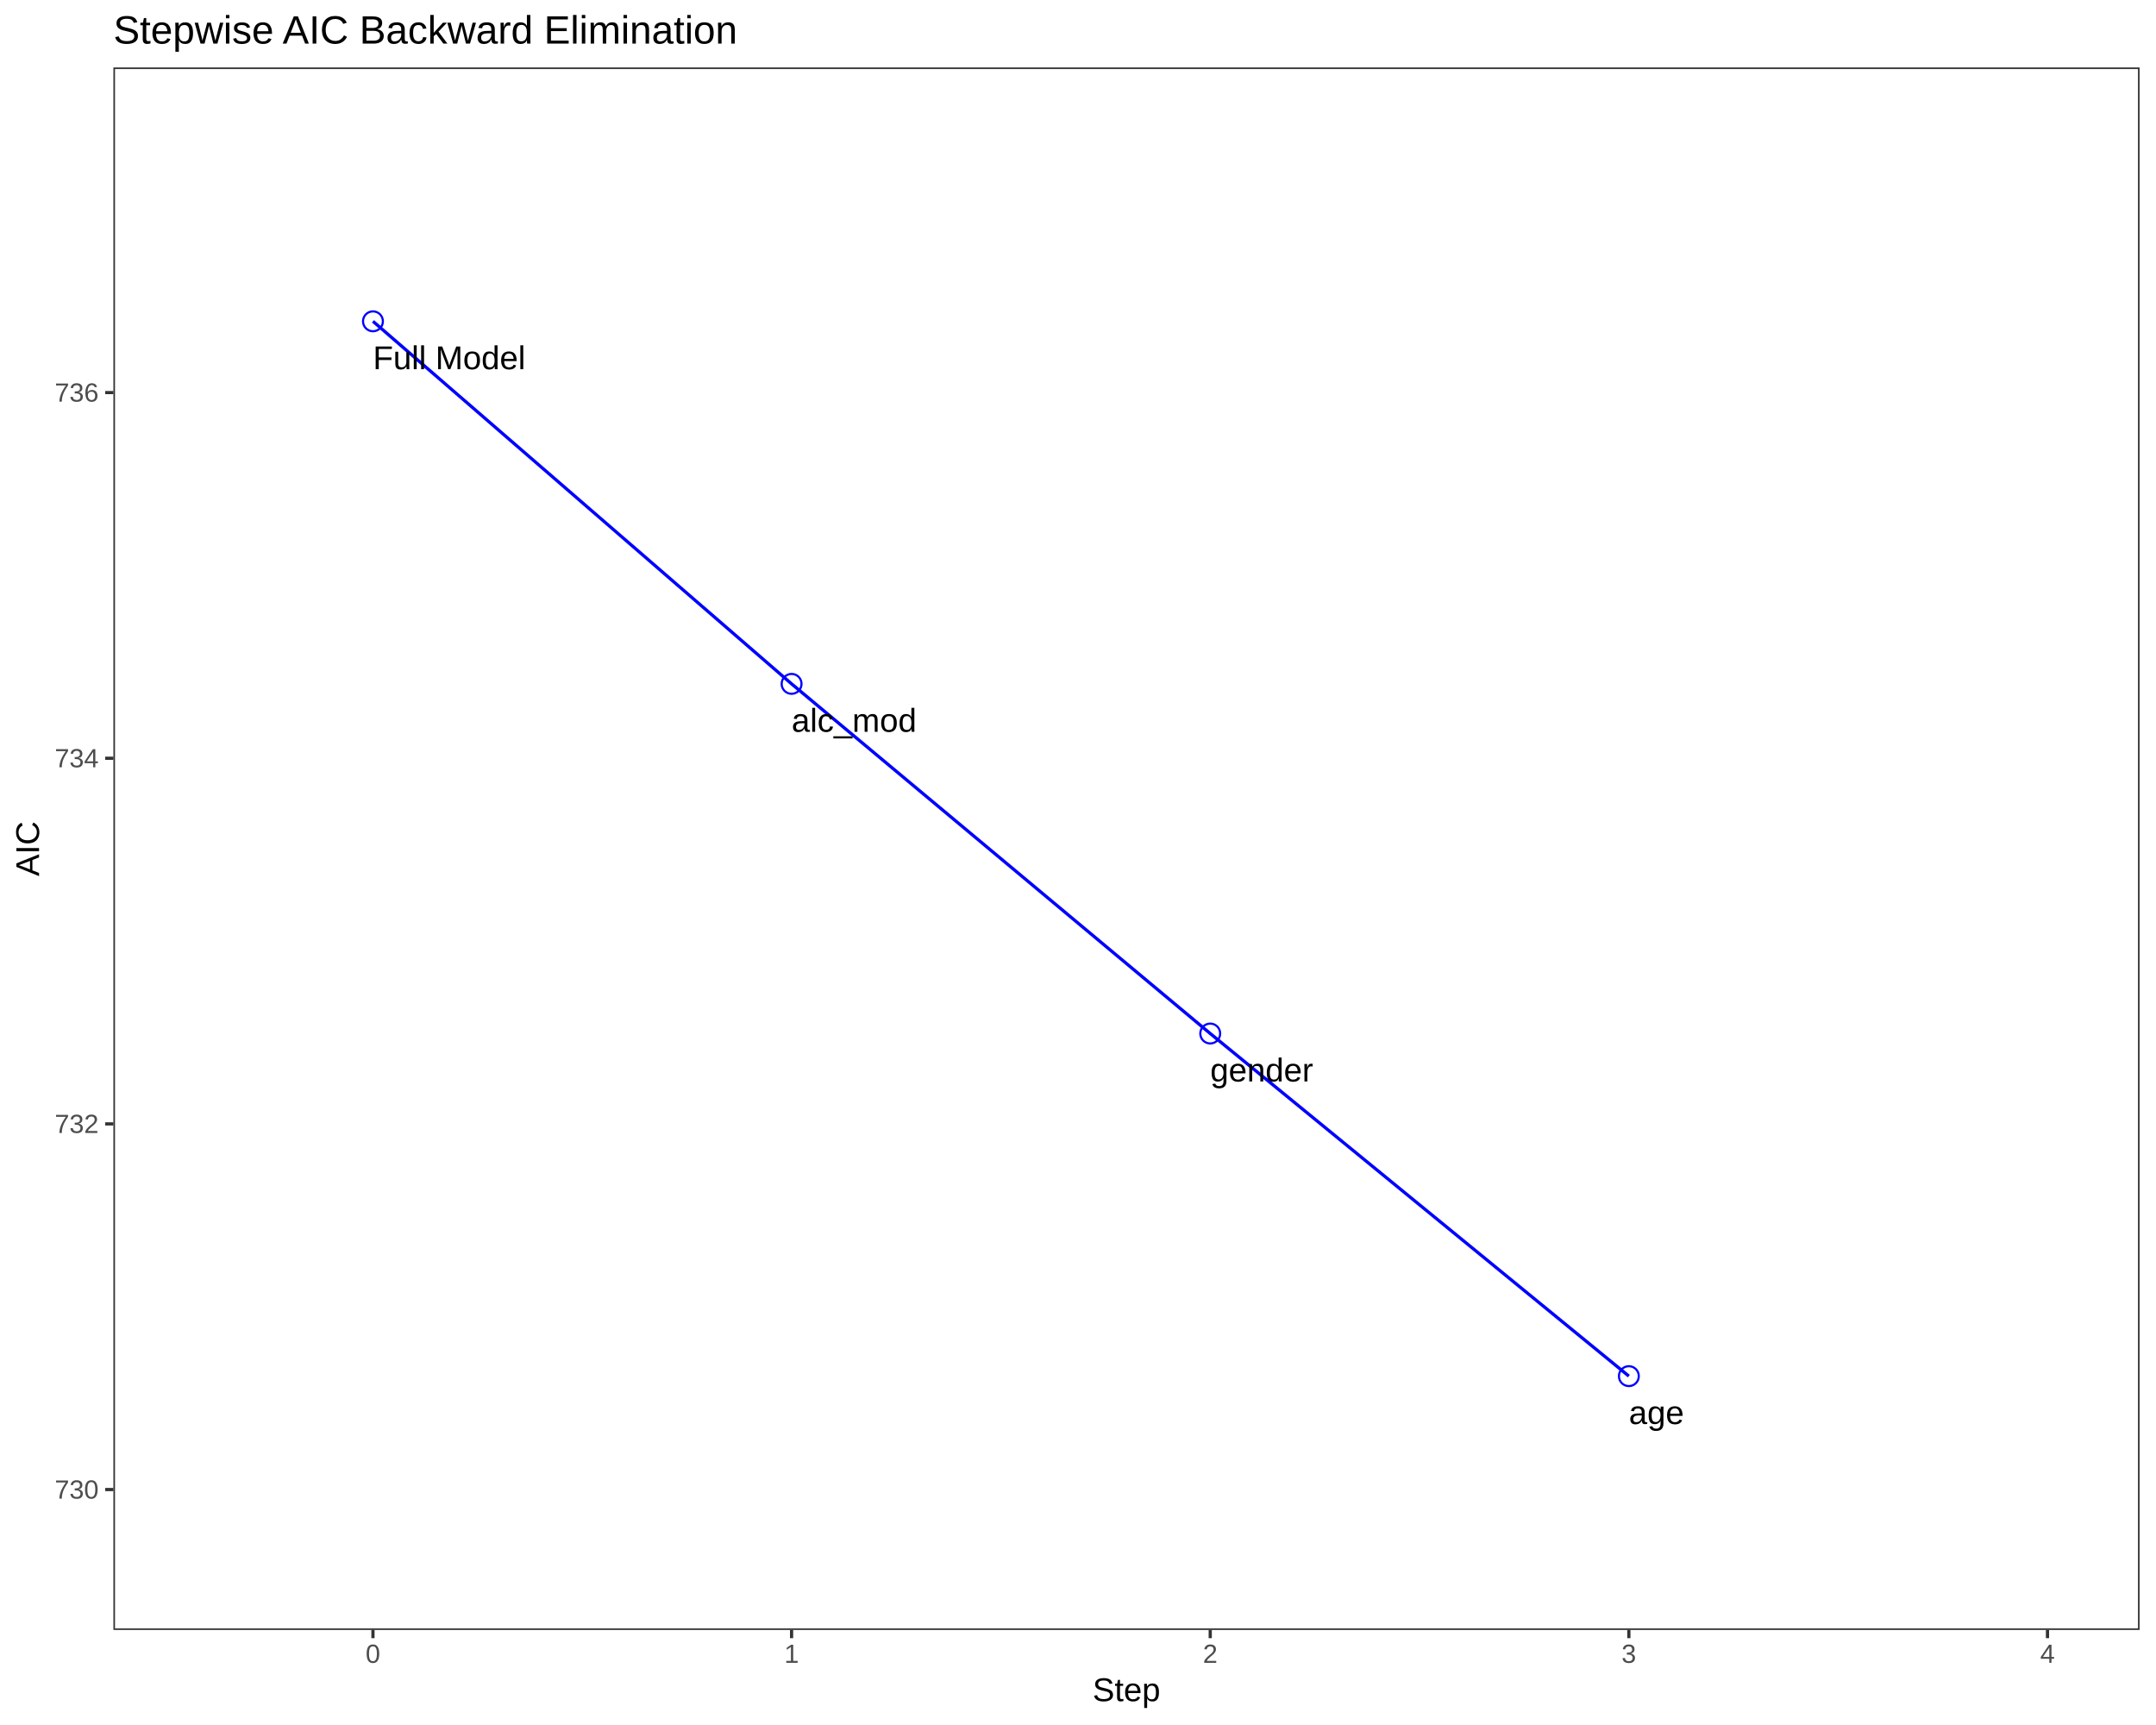
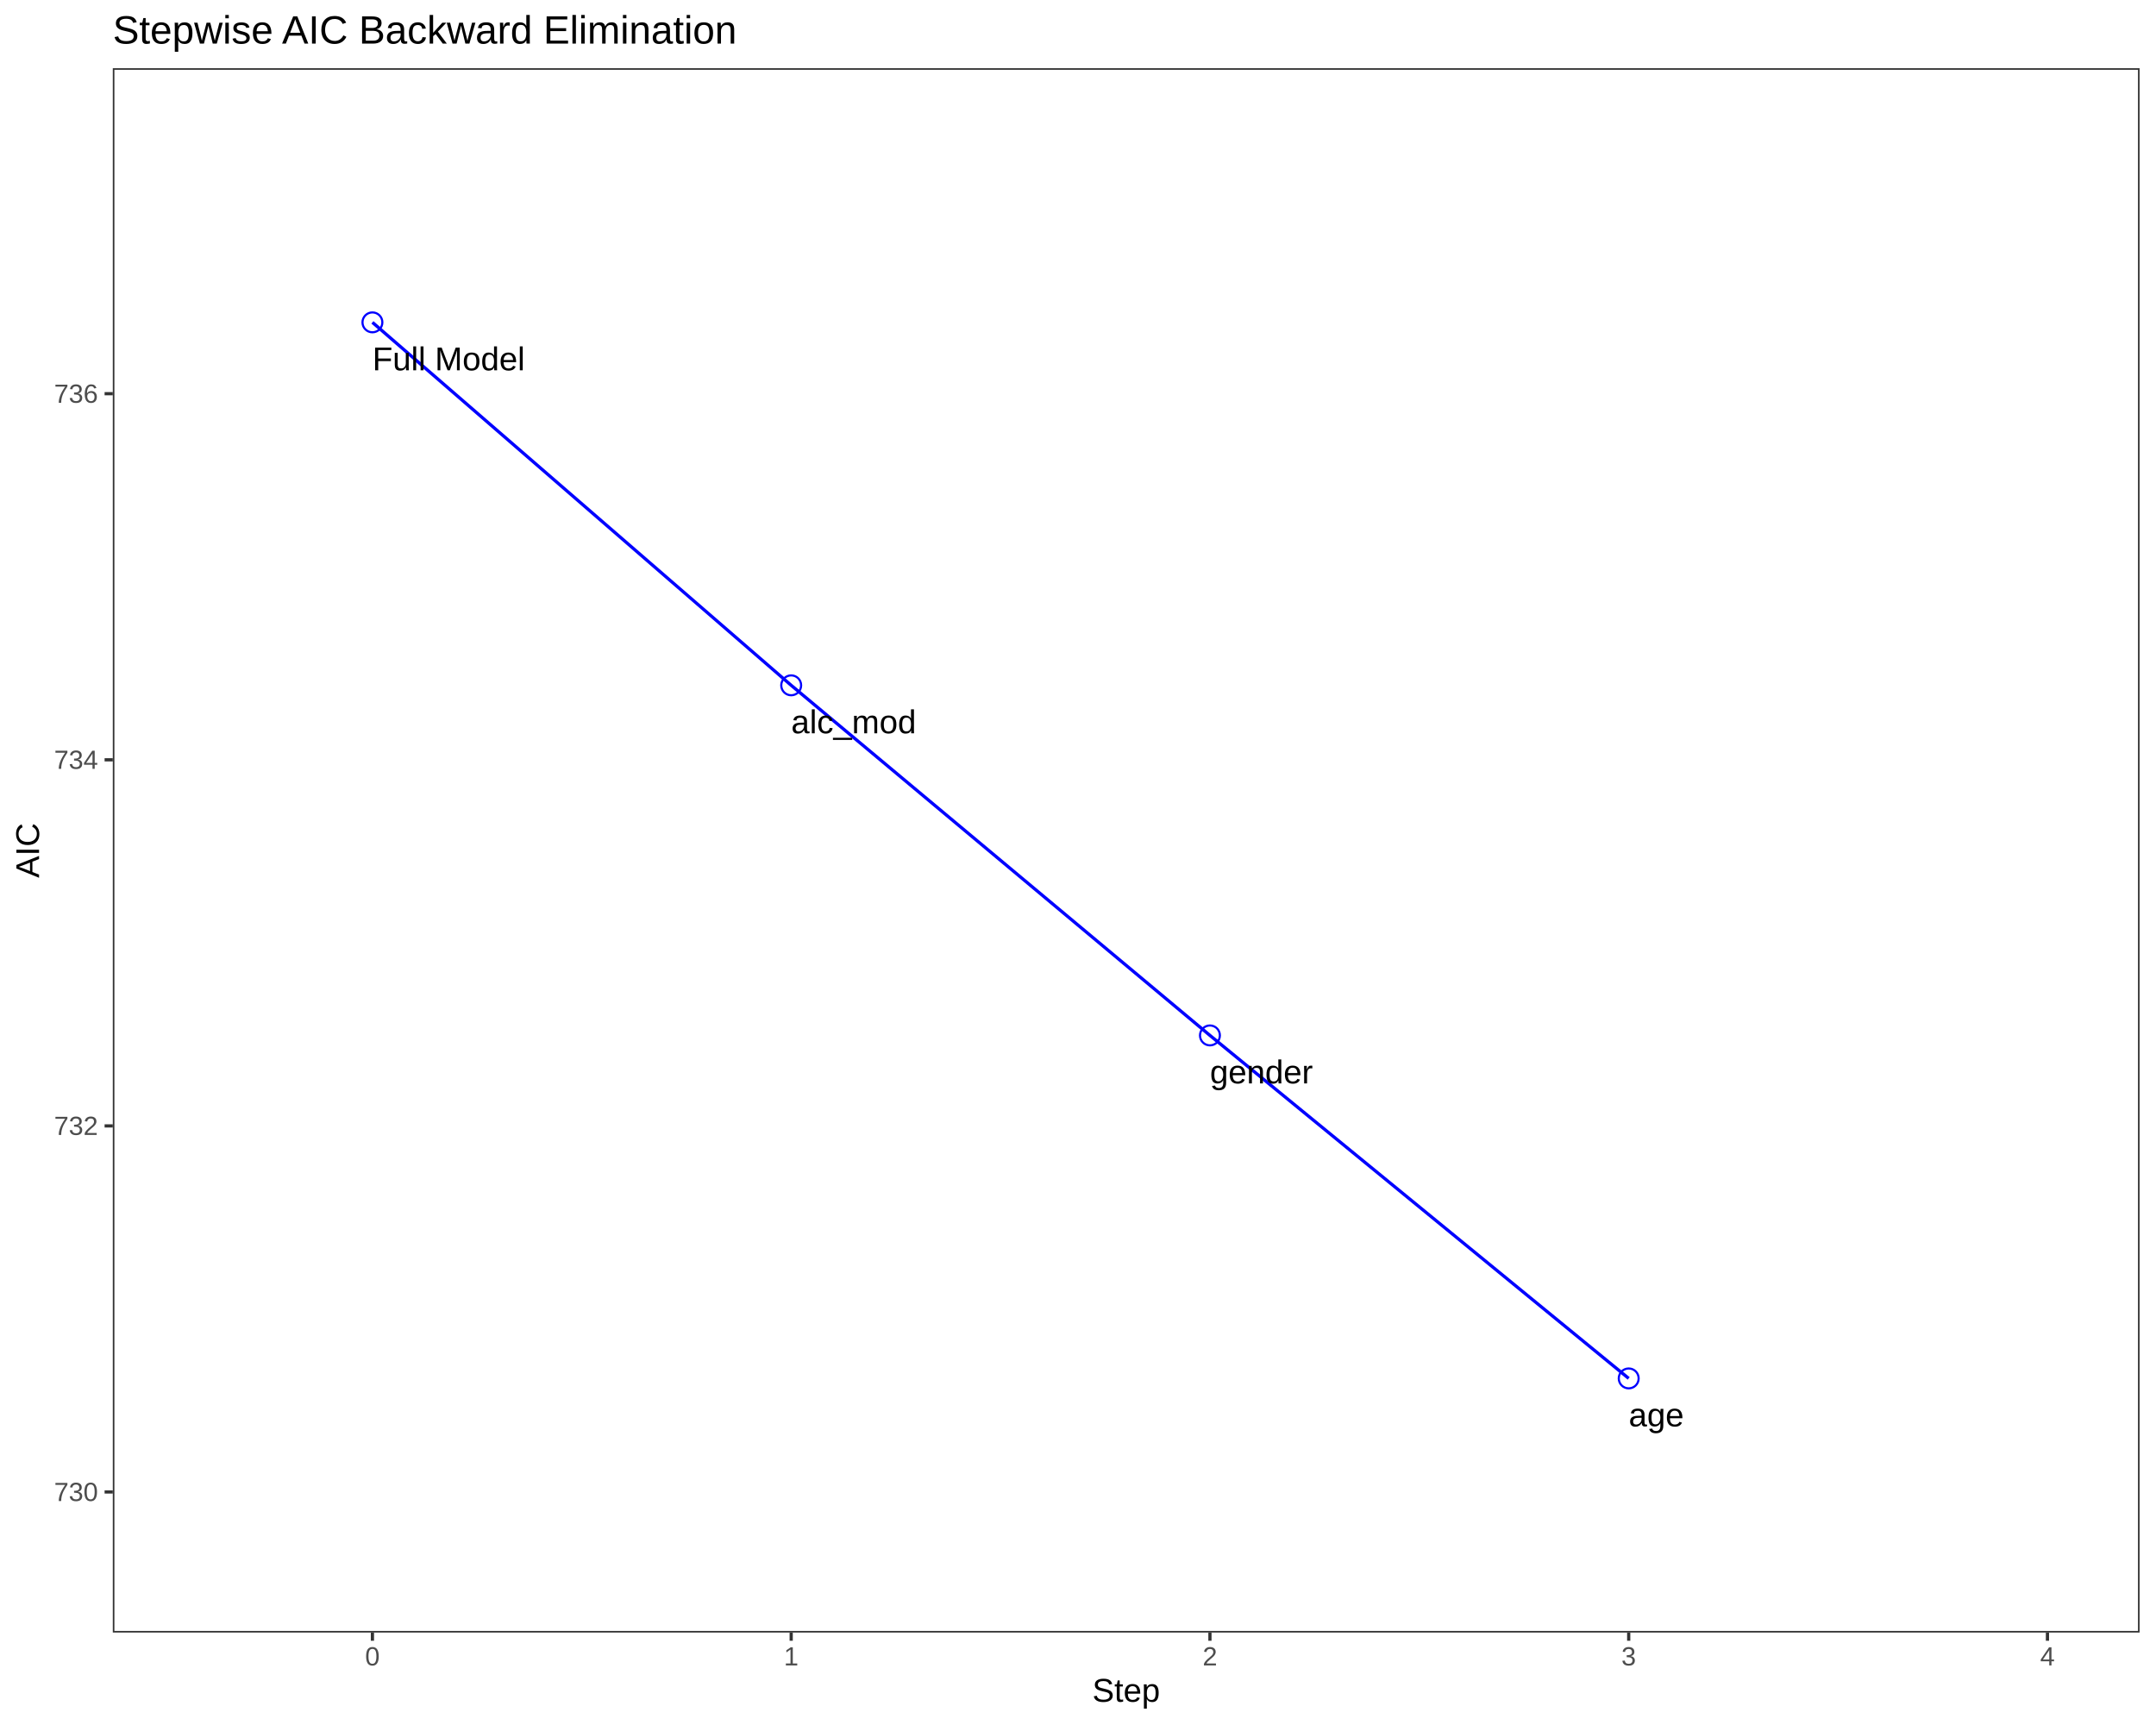
<svg xmlns="http://www.w3.org/2000/svg" viewBox="0 0 720.00 576.00">
  <defs>
    <style type="text/css">
    line, polyline, polygon, path, rect, circle {
      fill: none;
      stroke: #000000;
      stroke-linecap: round;
      stroke-linejoin: round;
      stroke-miterlimit: 10.00;
    }
  </style>
  </defs>
  <rect width="100%" height="100%" style="stroke: none; fill: #FFFFFF;" />
  <rect x="0.00" y="0.00" width="720.00" height="576.00" style="stroke-width: 1.07; stroke: #FFFFFF; fill: #FFFFFF;" />
  <defs>
-     <clipPath id="cpMzcuODd8NzE0LjUyfDU0NC4yN3wyMi41Mg==">
-       <rect x="37.87" y="22.52" width="676.65" height="521.75" />
+     <clipPath id="cpMzcuNjd8NzE0LjUyfDU0NS4xM3wyMi43Nw==">
+       <rect x="37.67" y="22.77" width="676.85" height="522.36" />
    </clipPath>
  </defs>
-   <rect x="37.87" y="22.52" width="676.65" height="521.75" style="stroke-width: 1.07; stroke: none; fill: #FFFFFF;" clip-path="url(#cpMzcuODd8NzE0LjUyfDU0NC4yN3wyMi41Mg==)" />
-   <polyline points="124.55,107.29 264.35,228.35 404.16,345.11 543.96,459.51 " style="stroke-width: 1.07; stroke: #0000FF; stroke-linecap: butt;" clip-path="url(#cpMzcuODd8NzE0LjUyfDU0NC4yN3wyMi41Mg==)" />
-   <circle cx="124.55" cy="107.29" r="2.49pt" style="stroke-width: 0.71; stroke: #0000FF;" clip-path="url(#cpMzcuODd8NzE0LjUyfDU0NC4yN3wyMi41Mg==)" />
-   <circle cx="264.35" cy="228.35" r="2.49pt" style="stroke-width: 0.71; stroke: #0000FF;" clip-path="url(#cpMzcuODd8NzE0LjUyfDU0NC4yN3wyMi41Mg==)" />
-   <circle cx="404.16" cy="345.11" r="2.49pt" style="stroke-width: 0.71; stroke: #0000FF;" clip-path="url(#cpMzcuODd8NzE0LjUyfDU0NC4yN3wyMi41Mg==)" />
-   <circle cx="543.96" cy="459.51" r="2.49pt" style="stroke-width: 0.71; stroke: #0000FF;" clip-path="url(#cpMzcuODd8NzE0LjUyfDU0NC4yN3wyMi41Mg==)" />
-   <g clip-path="url(#cpMzcuODd8NzE0LjUyfDU0NC4yN3wyMi41Mg==)">
-     <text x="124.55" y="123.29" style="font-size: 11.04px; font-family: Liberation Sans;" textLength="50.91px" lengthAdjust="spacingAndGlyphs">Full Model</text>
+   <rect x="37.67" y="22.77" width="676.85" height="522.36" style="stroke-width: 1.07; stroke: none; fill: #FFFFFF;" clip-path="url(#cpMzcuNjd8NzE0LjUyfDU0NS4xM3wyMi43Nw==)" />
+   <polyline points="124.37,107.64 264.22,228.84 404.06,345.74 543.91,460.27 " style="stroke-width: 1.07; stroke: #0000FF; stroke-linecap: butt;" clip-path="url(#cpMzcuNjd8NzE0LjUyfDU0NS4xM3wyMi43Nw==)" />
+   <circle cx="124.37" cy="107.64" r="2.49pt" style="stroke-width: 0.71; stroke: #0000FF;" clip-path="url(#cpMzcuNjd8NzE0LjUyfDU0NS4xM3wyMi43Nw==)" />
+   <circle cx="264.22" cy="228.84" r="2.49pt" style="stroke-width: 0.71; stroke: #0000FF;" clip-path="url(#cpMzcuNjd8NzE0LjUyfDU0NS4xM3wyMi43Nw==)" />
+   <circle cx="404.06" cy="345.74" r="2.49pt" style="stroke-width: 0.71; stroke: #0000FF;" clip-path="url(#cpMzcuNjd8NzE0LjUyfDU0NS4xM3wyMi43Nw==)" />
+   <circle cx="543.91" cy="460.27" r="2.49pt" style="stroke-width: 0.71; stroke: #0000FF;" clip-path="url(#cpMzcuNjd8NzE0LjUyfDU0NS4xM3wyMi43Nw==)" />
+   <g clip-path="url(#cpMzcuNjd8NzE0LjUyfDU0NS4xM3wyMi43Nw==)">
+     <text x="124.37" y="123.66" style="font-size: 11.04px; font-family: Liberation Sans;" textLength="50.91px" lengthAdjust="spacingAndGlyphs">Full Model</text>
  </g>
-   <g clip-path="url(#cpMzcuODd8NzE0LjUyfDU0NC4yN3wyMi41Mg==)">
-     <text x="264.35" y="244.36" style="font-size: 11.04px; font-family: Liberation Sans;" textLength="41.72px" lengthAdjust="spacingAndGlyphs">alc_mod</text>
+   <g clip-path="url(#cpMzcuNjd8NzE0LjUyfDU0NS4xM3wyMi43Nw==)">
+     <text x="264.22" y="244.86" style="font-size: 11.04px; font-family: Liberation Sans;" textLength="41.72px" lengthAdjust="spacingAndGlyphs">alc_mod</text>
  </g>
-   <g clip-path="url(#cpMzcuODd8NzE0LjUyfDU0NC4yN3wyMi41Mg==)">
-     <text x="404.16" y="361.12" style="font-size: 11.04px; font-family: Liberation Sans;" textLength="34.38px" lengthAdjust="spacingAndGlyphs">gender</text>
+   <g clip-path="url(#cpMzcuNjd8NzE0LjUyfDU0NS4xM3wyMi43Nw==)">
+     <text x="404.06" y="361.76" style="font-size: 11.04px; font-family: Liberation Sans;" textLength="34.38px" lengthAdjust="spacingAndGlyphs">gender</text>
  </g>
-   <g clip-path="url(#cpMzcuODd8NzE0LjUyfDU0NC4yN3wyMi41Mg==)">
-     <text x="543.96" y="475.51" style="font-size: 11.04px; font-family: Liberation Sans;" textLength="18.42px" lengthAdjust="spacingAndGlyphs">age</text>
+   <g clip-path="url(#cpMzcuNjd8NzE0LjUyfDU0NS4xM3wyMi43Nw==)">
+     <text x="543.91" y="476.29" style="font-size: 11.04px; font-family: Liberation Sans;" textLength="18.42px" lengthAdjust="spacingAndGlyphs">age</text>
  </g>
-   <rect x="37.87" y="22.52" width="676.65" height="521.75" style="stroke-width: 1.07; stroke: #333333;" clip-path="url(#cpMzcuODd8NzE0LjUyfDU0NC4yN3wyMi41Mg==)" />
+   <rect x="37.67" y="22.77" width="676.85" height="522.36" style="stroke-width: 1.07; stroke: #333333;" clip-path="url(#cpMzcuNjd8NzE0LjUyfDU0NS4xM3wyMi43Nw==)" />
  <defs>
    <clipPath id="cpMC4wMHw3MjAuMDB8NTc2LjAwfDAuMDA=">
      <rect x="0.00" y="0.00" width="720.00" height="576.00" />
    </clipPath>
  </defs>
  <g clip-path="url(#cpMC4wMHw3MjAuMDB8NTc2LjAwfDAuMDA=)">
-     <text x="18.27" y="500.41" style="font-size: 8.80px; fill: #4D4D4D; font-family: Liberation Sans;" textLength="14.67px" lengthAdjust="spacingAndGlyphs">730</text>
+     <text x="18.06" y="501.21" style="font-size: 8.80px; fill: #4D4D4D; font-family: Liberation Sans;" textLength="14.67px" lengthAdjust="spacingAndGlyphs">730</text>
  </g>
  <g clip-path="url(#cpMC4wMHw3MjAuMDB8NTc2LjAwfDAuMDA=)">
-     <text x="18.27" y="378.31" style="font-size: 8.80px; fill: #4D4D4D; font-family: Liberation Sans;" textLength="14.67px" lengthAdjust="spacingAndGlyphs">732</text>
+     <text x="18.06" y="378.97" style="font-size: 8.80px; fill: #4D4D4D; font-family: Liberation Sans;" textLength="14.67px" lengthAdjust="spacingAndGlyphs">732</text>
  </g>
  <g clip-path="url(#cpMC4wMHw3MjAuMDB8NTc2LjAwfDAuMDA=)">
-     <text x="18.27" y="256.21" style="font-size: 8.80px; fill: #4D4D4D; font-family: Liberation Sans;" textLength="14.67px" lengthAdjust="spacingAndGlyphs">734</text>
+     <text x="18.06" y="256.73" style="font-size: 8.80px; fill: #4D4D4D; font-family: Liberation Sans;" textLength="14.67px" lengthAdjust="spacingAndGlyphs">734</text>
  </g>
  <g clip-path="url(#cpMC4wMHw3MjAuMDB8NTc2LjAwfDAuMDA=)">
-     <text x="18.27" y="134.11" style="font-size: 8.80px; fill: #4D4D4D; font-family: Liberation Sans;" textLength="14.67px" lengthAdjust="spacingAndGlyphs">736</text>
+     <text x="18.06" y="134.49" style="font-size: 8.80px; fill: #4D4D4D; font-family: Liberation Sans;" textLength="14.67px" lengthAdjust="spacingAndGlyphs">736</text>
  </g>
-   <polyline points="35.13,497.38 37.87,497.38 " style="stroke-width: 1.07; stroke: #333333; stroke-linecap: butt;" clip-path="url(#cpMC4wMHw3MjAuMDB8NTc2LjAwfDAuMDA=)" />
-   <polyline points="35.13,375.28 37.87,375.28 " style="stroke-width: 1.07; stroke: #333333; stroke-linecap: butt;" clip-path="url(#cpMC4wMHw3MjAuMDB8NTc2LjAwfDAuMDA=)" />
-   <polyline points="35.13,253.19 37.87,253.19 " style="stroke-width: 1.07; stroke: #333333; stroke-linecap: butt;" clip-path="url(#cpMC4wMHw3MjAuMDB8NTc2LjAwfDAuMDA=)" />
-   <polyline points="35.13,131.09 37.87,131.09 " style="stroke-width: 1.07; stroke: #333333; stroke-linecap: butt;" clip-path="url(#cpMC4wMHw3MjAuMDB8NTc2LjAwfDAuMDA=)" />
-   <polyline points="124.55,547.01 124.55,544.27 " style="stroke-width: 1.07; stroke: #333333; stroke-linecap: butt;" clip-path="url(#cpMC4wMHw3MjAuMDB8NTc2LjAwfDAuMDA=)" />
-   <polyline points="264.35,547.01 264.35,544.27 " style="stroke-width: 1.07; stroke: #333333; stroke-linecap: butt;" clip-path="url(#cpMC4wMHw3MjAuMDB8NTc2LjAwfDAuMDA=)" />
-   <polyline points="404.16,547.01 404.16,544.27 " style="stroke-width: 1.07; stroke: #333333; stroke-linecap: butt;" clip-path="url(#cpMC4wMHw3MjAuMDB8NTc2LjAwfDAuMDA=)" />
-   <polyline points="543.96,547.01 543.96,544.27 " style="stroke-width: 1.07; stroke: #333333; stroke-linecap: butt;" clip-path="url(#cpMC4wMHw3MjAuMDB8NTc2LjAwfDAuMDA=)" />
-   <polyline points="683.76,547.01 683.76,544.27 " style="stroke-width: 1.07; stroke: #333333; stroke-linecap: butt;" clip-path="url(#cpMC4wMHw3MjAuMDB8NTc2LjAwfDAuMDA=)" />
+   <polyline points="34.93,498.19 37.67,498.19 " style="stroke-width: 1.07; stroke: #333333; stroke-linecap: butt;" clip-path="url(#cpMC4wMHw3MjAuMDB8NTc2LjAwfDAuMDA=)" />
+   <polyline points="34.93,375.95 37.67,375.95 " style="stroke-width: 1.07; stroke: #333333; stroke-linecap: butt;" clip-path="url(#cpMC4wMHw3MjAuMDB8NTc2LjAwfDAuMDA=)" />
+   <polyline points="34.93,253.71 37.67,253.71 " style="stroke-width: 1.07; stroke: #333333; stroke-linecap: butt;" clip-path="url(#cpMC4wMHw3MjAuMDB8NTc2LjAwfDAuMDA=)" />
+   <polyline points="34.93,131.47 37.67,131.47 " style="stroke-width: 1.07; stroke: #333333; stroke-linecap: butt;" clip-path="url(#cpMC4wMHw3MjAuMDB8NTc2LjAwfDAuMDA=)" />
+   <polyline points="124.37,547.87 124.37,545.13 " style="stroke-width: 1.07; stroke: #333333; stroke-linecap: butt;" clip-path="url(#cpMC4wMHw3MjAuMDB8NTc2LjAwfDAuMDA=)" />
+   <polyline points="264.22,547.87 264.22,545.13 " style="stroke-width: 1.07; stroke: #333333; stroke-linecap: butt;" clip-path="url(#cpMC4wMHw3MjAuMDB8NTc2LjAwfDAuMDA=)" />
+   <polyline points="404.06,547.87 404.06,545.13 " style="stroke-width: 1.07; stroke: #333333; stroke-linecap: butt;" clip-path="url(#cpMC4wMHw3MjAuMDB8NTc2LjAwfDAuMDA=)" />
+   <polyline points="543.91,547.87 543.91,545.13 " style="stroke-width: 1.07; stroke: #333333; stroke-linecap: butt;" clip-path="url(#cpMC4wMHw3MjAuMDB8NTc2LjAwfDAuMDA=)" />
+   <polyline points="683.75,547.87 683.75,545.13 " style="stroke-width: 1.07; stroke: #333333; stroke-linecap: butt;" clip-path="url(#cpMC4wMHw3MjAuMDB8NTc2LjAwfDAuMDA=)" />
  <g clip-path="url(#cpMC4wMHw3MjAuMDB8NTc2LjAwfDAuMDA=)">
-     <text x="122.10" y="555.25" style="font-size: 8.80px; fill: #4D4D4D; font-family: Liberation Sans;" textLength="4.89px" lengthAdjust="spacingAndGlyphs">0</text>
+     <text x="121.93" y="556.11" style="font-size: 8.80px; fill: #4D4D4D; font-family: Liberation Sans;" textLength="4.89px" lengthAdjust="spacingAndGlyphs">0</text>
  </g>
  <g clip-path="url(#cpMC4wMHw3MjAuMDB8NTc2LjAwfDAuMDA=)">
-     <text x="261.91" y="555.25" style="font-size: 8.80px; fill: #4D4D4D; font-family: Liberation Sans;" textLength="4.89px" lengthAdjust="spacingAndGlyphs">1</text>
+     <text x="261.77" y="556.11" style="font-size: 8.80px; fill: #4D4D4D; font-family: Liberation Sans;" textLength="4.89px" lengthAdjust="spacingAndGlyphs">1</text>
  </g>
  <g clip-path="url(#cpMC4wMHw3MjAuMDB8NTc2LjAwfDAuMDA=)">
-     <text x="401.71" y="555.25" style="font-size: 8.80px; fill: #4D4D4D; font-family: Liberation Sans;" textLength="4.89px" lengthAdjust="spacingAndGlyphs">2</text>
+     <text x="401.62" y="556.11" style="font-size: 8.80px; fill: #4D4D4D; font-family: Liberation Sans;" textLength="4.89px" lengthAdjust="spacingAndGlyphs">2</text>
  </g>
  <g clip-path="url(#cpMC4wMHw3MjAuMDB8NTc2LjAwfDAuMDA=)">
-     <text x="541.51" y="555.25" style="font-size: 8.80px; fill: #4D4D4D; font-family: Liberation Sans;" textLength="4.89px" lengthAdjust="spacingAndGlyphs">3</text>
+     <text x="541.46" y="556.11" style="font-size: 8.80px; fill: #4D4D4D; font-family: Liberation Sans;" textLength="4.89px" lengthAdjust="spacingAndGlyphs">3</text>
  </g>
  <g clip-path="url(#cpMC4wMHw3MjAuMDB8NTc2LjAwfDAuMDA=)">
-     <text x="681.32" y="555.25" style="font-size: 8.80px; fill: #4D4D4D; font-family: Liberation Sans;" textLength="4.89px" lengthAdjust="spacingAndGlyphs">4</text>
+     <text x="681.31" y="556.11" style="font-size: 8.80px; fill: #4D4D4D; font-family: Liberation Sans;" textLength="4.89px" lengthAdjust="spacingAndGlyphs">4</text>
  </g>
  <g clip-path="url(#cpMC4wMHw3MjAuMDB8NTc2LjAwfDAuMDA=)">
-     <text x="364.87" y="568.04" style="font-size: 11.00px; font-family: Liberation Sans;" textLength="22.66px" lengthAdjust="spacingAndGlyphs">Step</text>
+     <text x="364.77" y="568.24" style="font-size: 11.00px; font-family: Liberation Sans;" textLength="22.66px" lengthAdjust="spacingAndGlyphs">Step</text>
  </g>
  <g clip-path="url(#cpMC4wMHw3MjAuMDB8NTc2LjAwfDAuMDA=)">
-     <text transform="translate(13.04,292.57) rotate(-90)" style="font-size: 11.00px; font-family: Liberation Sans;" textLength="18.34px" lengthAdjust="spacingAndGlyphs">AIC</text>
+     <text transform="translate(13.04,293.12) rotate(-90)" style="font-size: 11.00px; font-family: Liberation Sans;" textLength="18.34px" lengthAdjust="spacingAndGlyphs">AIC</text>
  </g>
  <g clip-path="url(#cpMC4wMHw3MjAuMDB8NTc2LjAwfDAuMDA=)">
-     <text x="37.87" y="14.56" style="font-size: 13.20px; font-family: Liberation Sans;" textLength="208.11px" lengthAdjust="spacingAndGlyphs">Stepwise AIC Backward Elimination</text>
+     <text x="37.67" y="14.56" style="font-size: 13.20px; font-family: Liberation Sans;" textLength="208.11px" lengthAdjust="spacingAndGlyphs">Stepwise AIC Backward Elimination</text>
  </g>
</svg>
